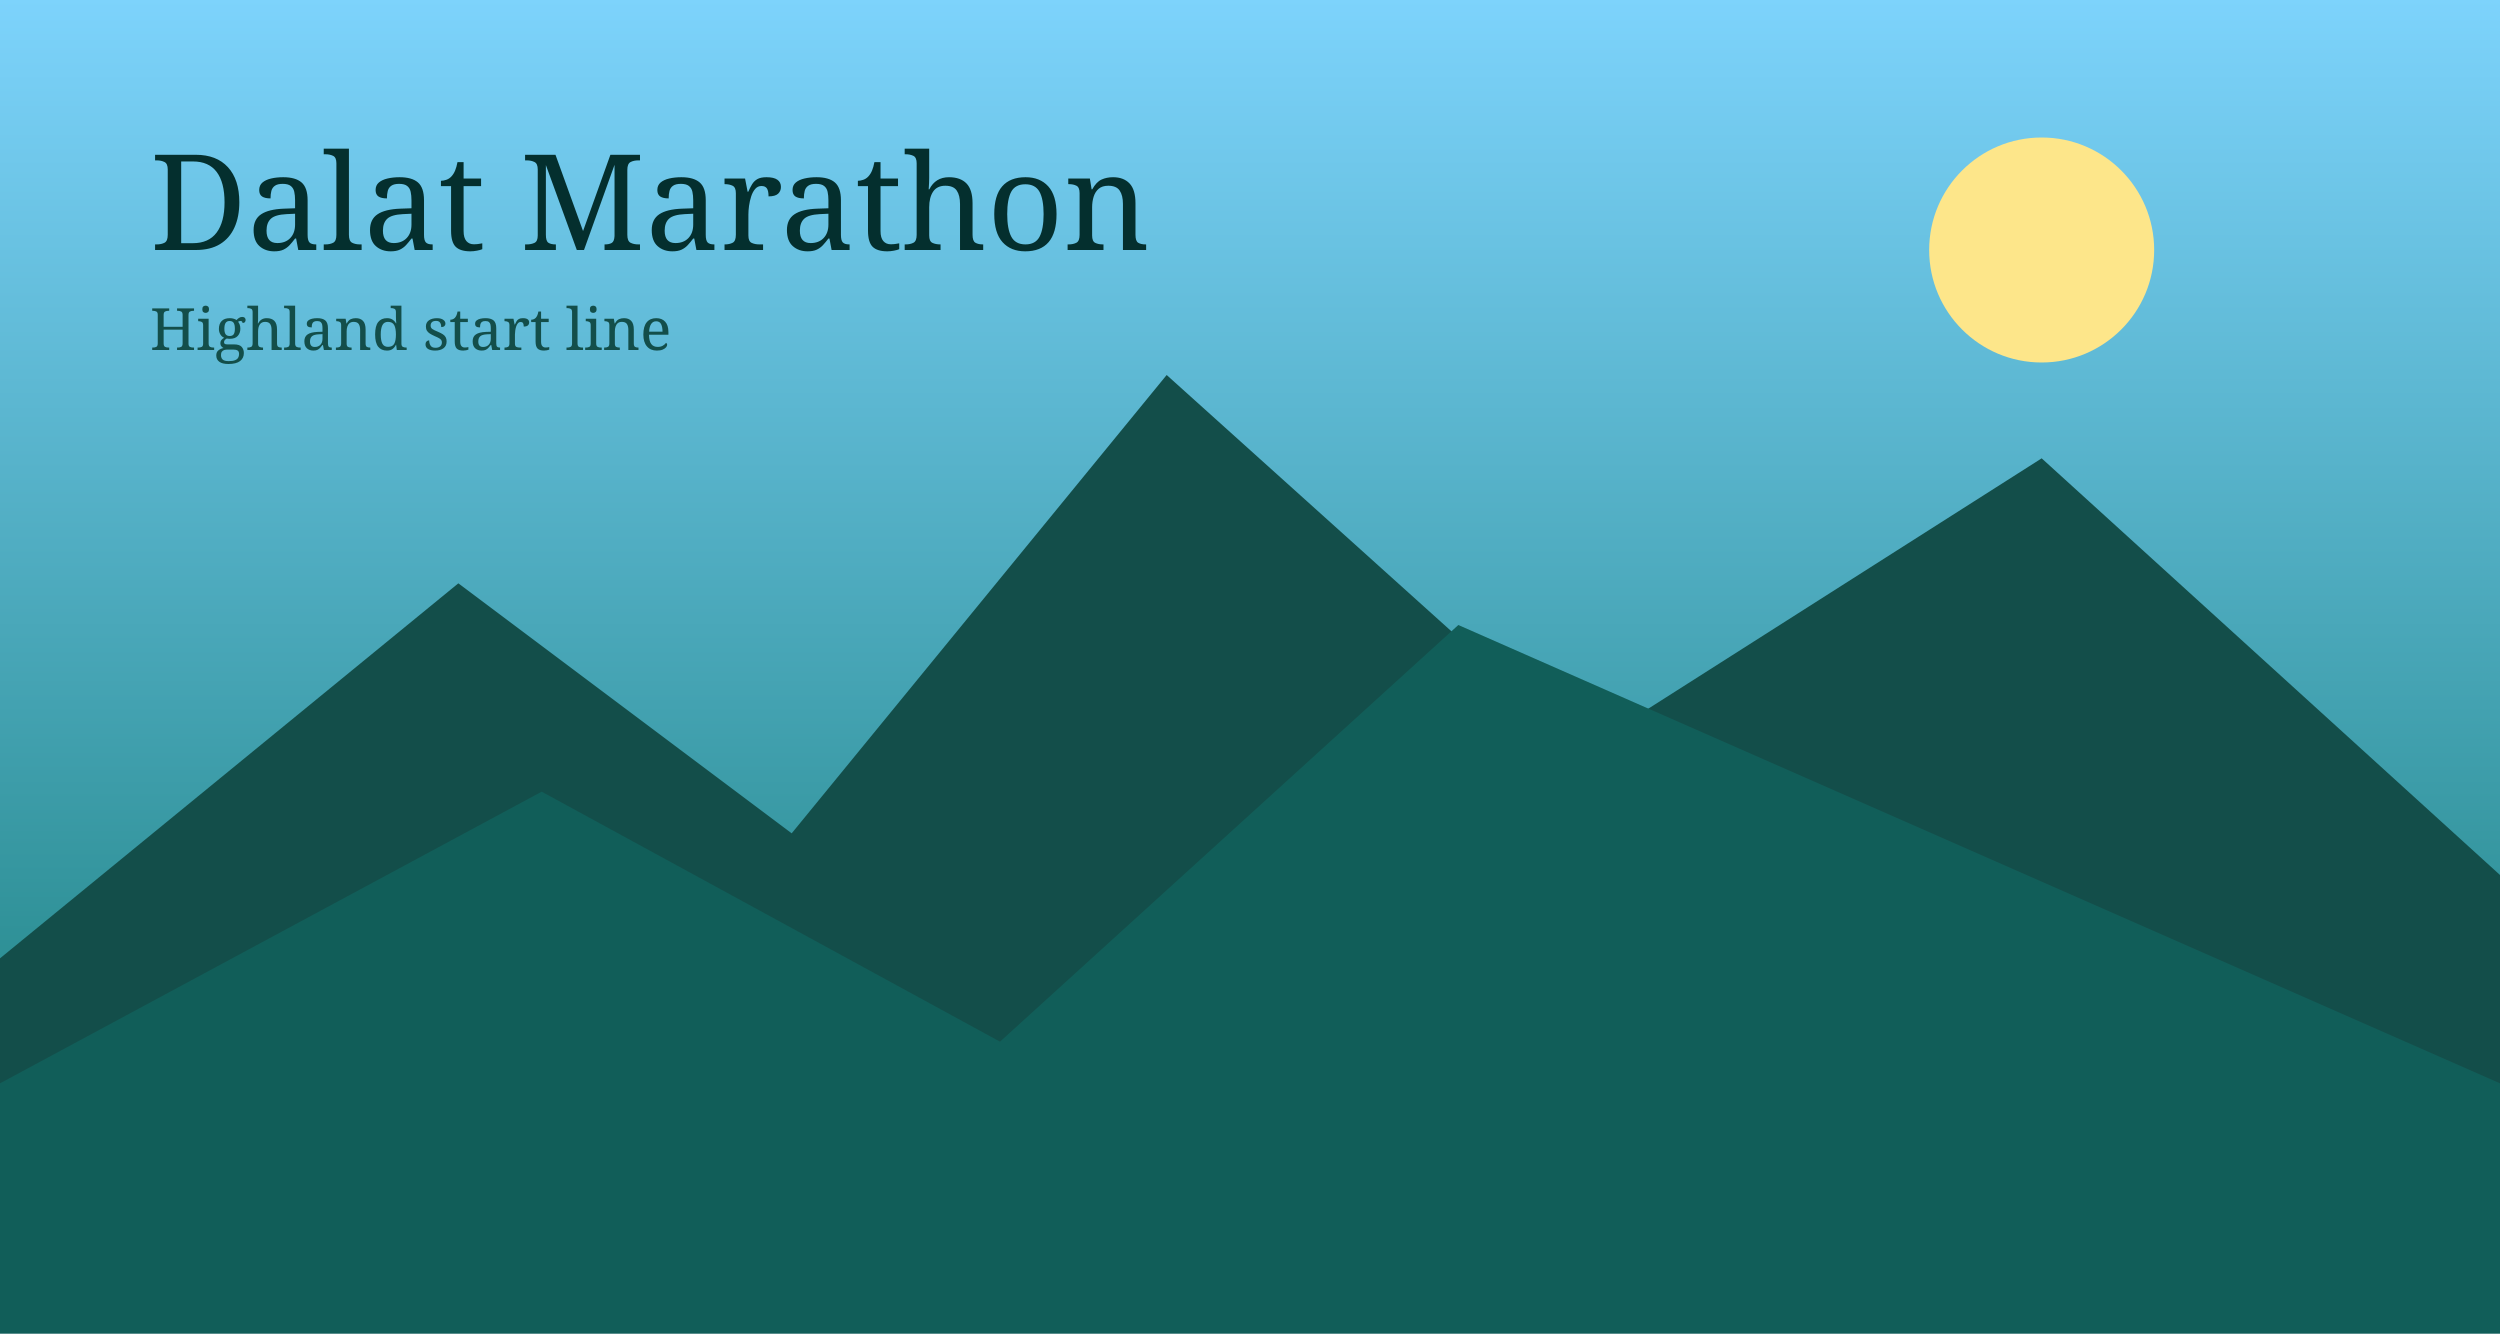
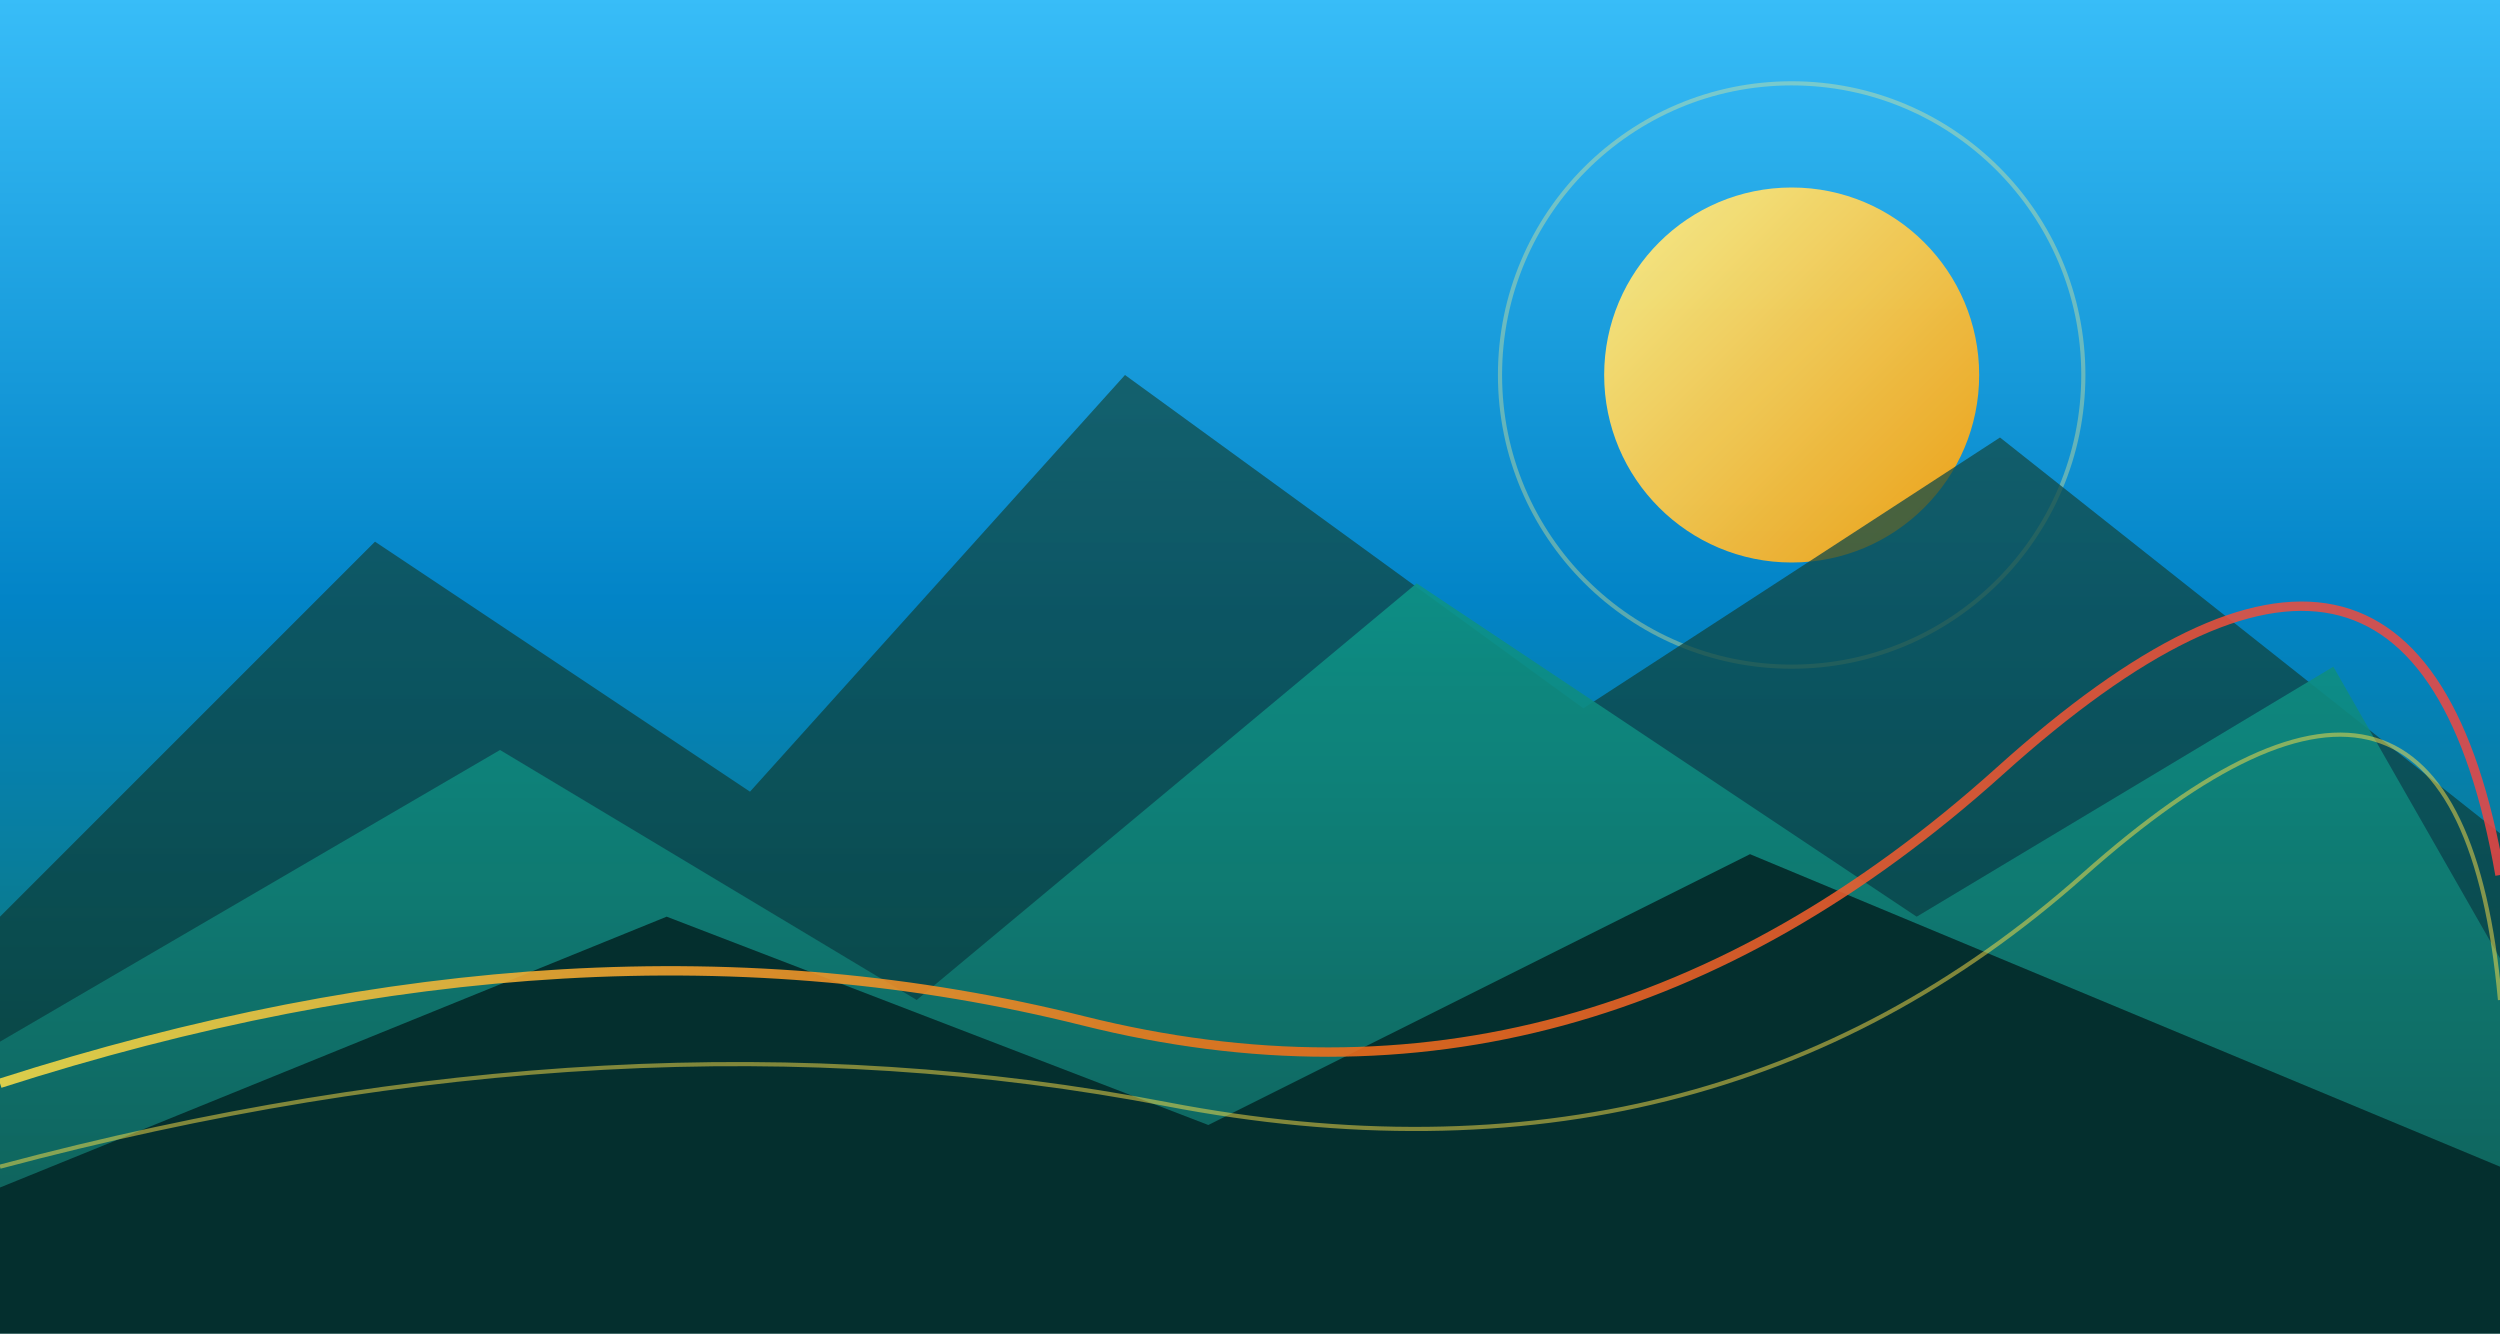
- <svg xmlns="http://www.w3.org/2000/svg" viewBox="0 0 1200 640" role="img" aria-label="Dalat Highland Marathon">
+ <svg xmlns="http://www.w3.org/2000/svg" width="1200" height="640" viewBox="0 0 1200 640" role="img" aria-label="Marathon and Sports Abstract Cover">
  <defs>
-     <linearGradient id="sky" x1="0" y1="0" x2="0" y2="1">
-       <stop offset="0" stop-color="#7dd3fc" />
-       <stop offset="1" stop-color="#0f766e" />
+     <linearGradient id="marathon-sky" x1="0%" y1="0%" x2="0%" y2="100%">
+       <stop offset="0%" stop-color="#38bdf8" />
+       <stop offset="45%" stop-color="#0284c7" />
+       <stop offset="85%" stop-color="#0f766e" />
+       <stop offset="100%" stop-color="#042f2e" />
+     </linearGradient>
+     <linearGradient id="marathon-sun" x1="0%" y1="0%" x2="100%" y2="100%">
+       <stop offset="0%" stop-color="#fef08a" />
+       <stop offset="100%" stop-color="#f59e0b" />
+     </linearGradient>
+     <linearGradient id="peak-1" x1="0%" y1="0%" x2="0%" y2="100%">
+       <stop offset="0%" stop-color="#134e4a" />
+       <stop offset="100%" stop-color="#042f2e" />
+     </linearGradient>
+     <linearGradient id="peak-2" x1="0%" y1="0%" x2="0%" y2="100%">
+       <stop offset="0%" stop-color="#0d9488" />
+       <stop offset="100%" stop-color="#115e59" />
+     </linearGradient>
+     <linearGradient id="trail" x1="0%" y1="0%" x2="100%" y2="0%">
+       <stop offset="0%" stop-color="#fde047" />
+       <stop offset="50%" stop-color="#f97316" />
+       <stop offset="100%" stop-color="#ef4444" />
    </linearGradient>
  </defs>
-   <rect width="1200" height="640" fill="url(#sky)" />
-   <path d="M0 460 L220 280 L380 400 L560 180 L760 360 L980 220 L1200 420 V640 H0Z" fill="#134e4a" />
-   <path d="M0 520 L260 380 L480 500 L700 300 L1200 520 V640 H0Z" fill="#115e59" />
-   <circle cx="980" cy="120" r="54" fill="#fde68a" />
-   <text x="72" y="120" fill="#042f2e" font-family="Georgia, serif" font-size="64">Dalat Marathon</text>
-   <text x="72" y="168" fill="#134e4a" font-family="Georgia, serif" font-size="28">Highland start line</text>
+   <rect width="1200" height="640" fill="url(#marathon-sky)" />
+   <circle cx="860" cy="180" r="90" fill="url(#marathon-sun)" opacity="0.95" />
+   <circle cx="860" cy="180" r="140" fill="none" stroke="#fef08a" stroke-width="2" opacity="0.35" />
+   <path d="M0 440 L180 260 L360 380 L540 180 L760 340 L960 210 L1200 400 V640 H0 Z" fill="url(#peak-1)" opacity="0.75" />
+   <path d="M0 500 L240 360 L440 480 L680 280 L920 440 L1120 320 L1200 460 V640 H0 Z" fill="url(#peak-2)" opacity="0.9" />
+   <path d="M0 570 L320 440 L580 540 L840 410 L1200 560 V640 H0 Z" fill="#042f2e" />
+   <path d="M0 520 Q 280 430, 520 490 T 960 370 T 1200 420" fill="none" stroke="url(#trail)" stroke-width="4.5" opacity="0.85" />
+   <path d="M0 560 Q 300 480, 560 530 T 1000 420 T 1200 480" fill="none" stroke="#fde047" stroke-width="2" opacity="0.5" />
</svg>
